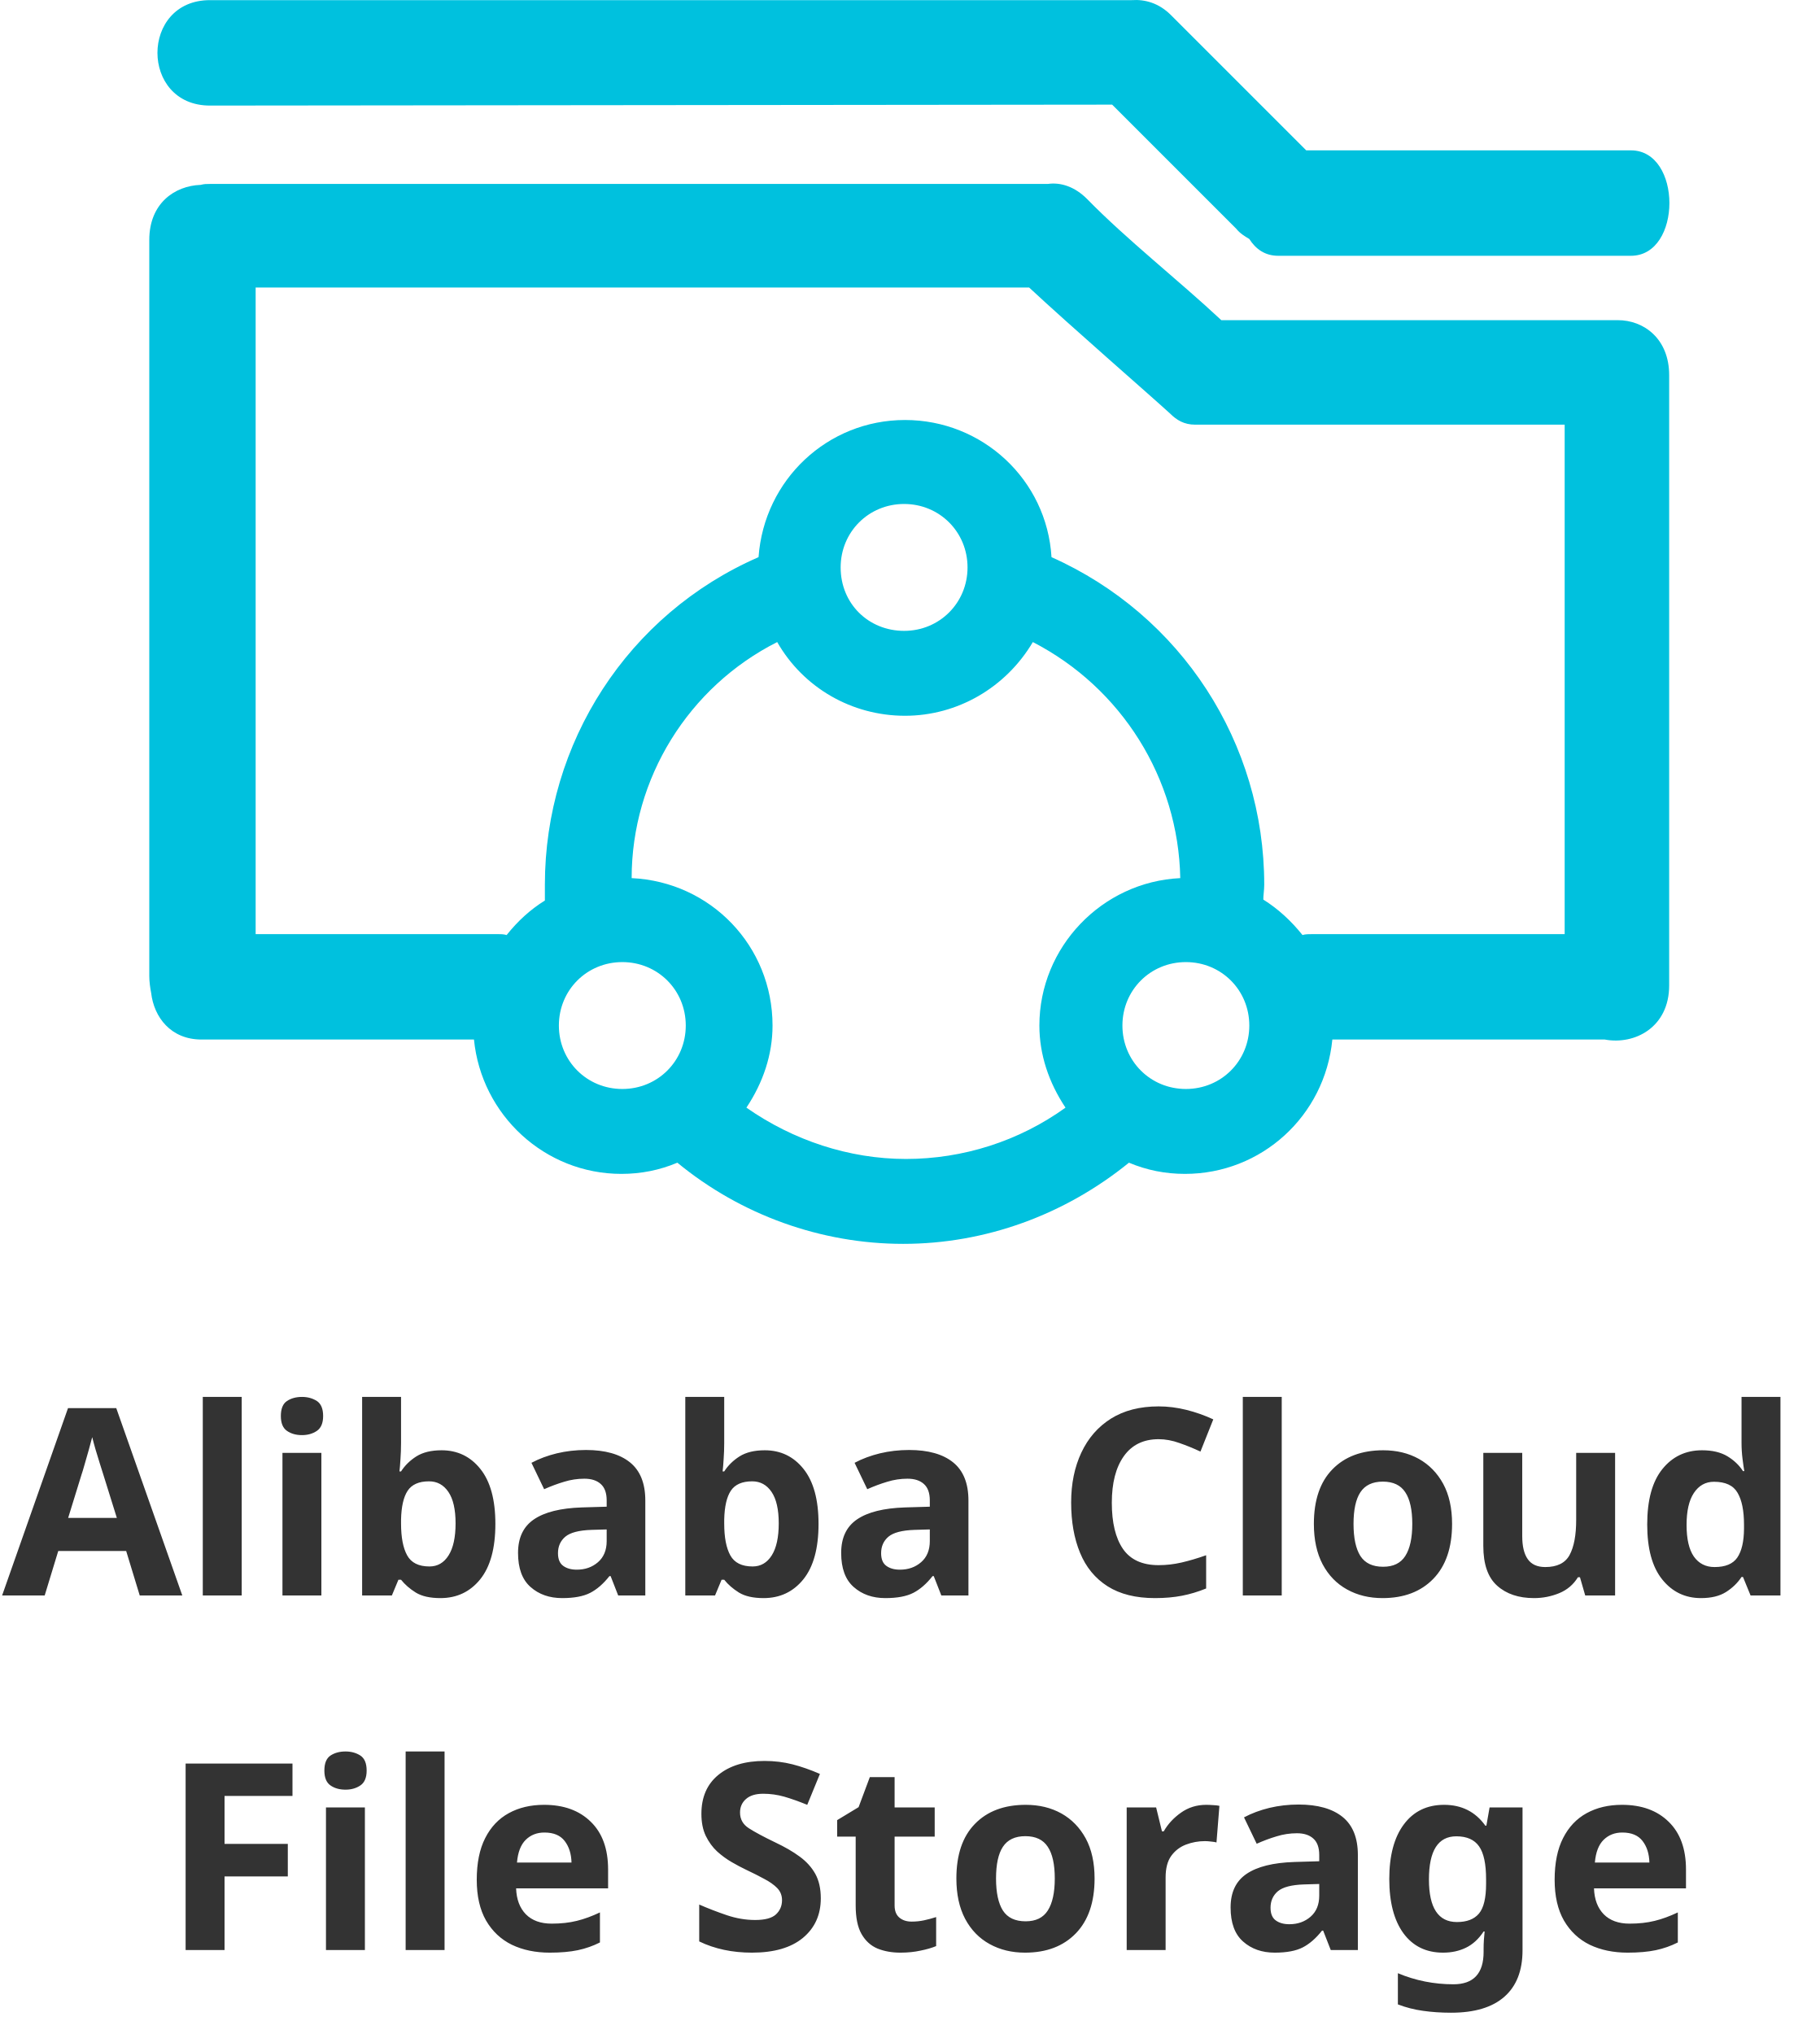
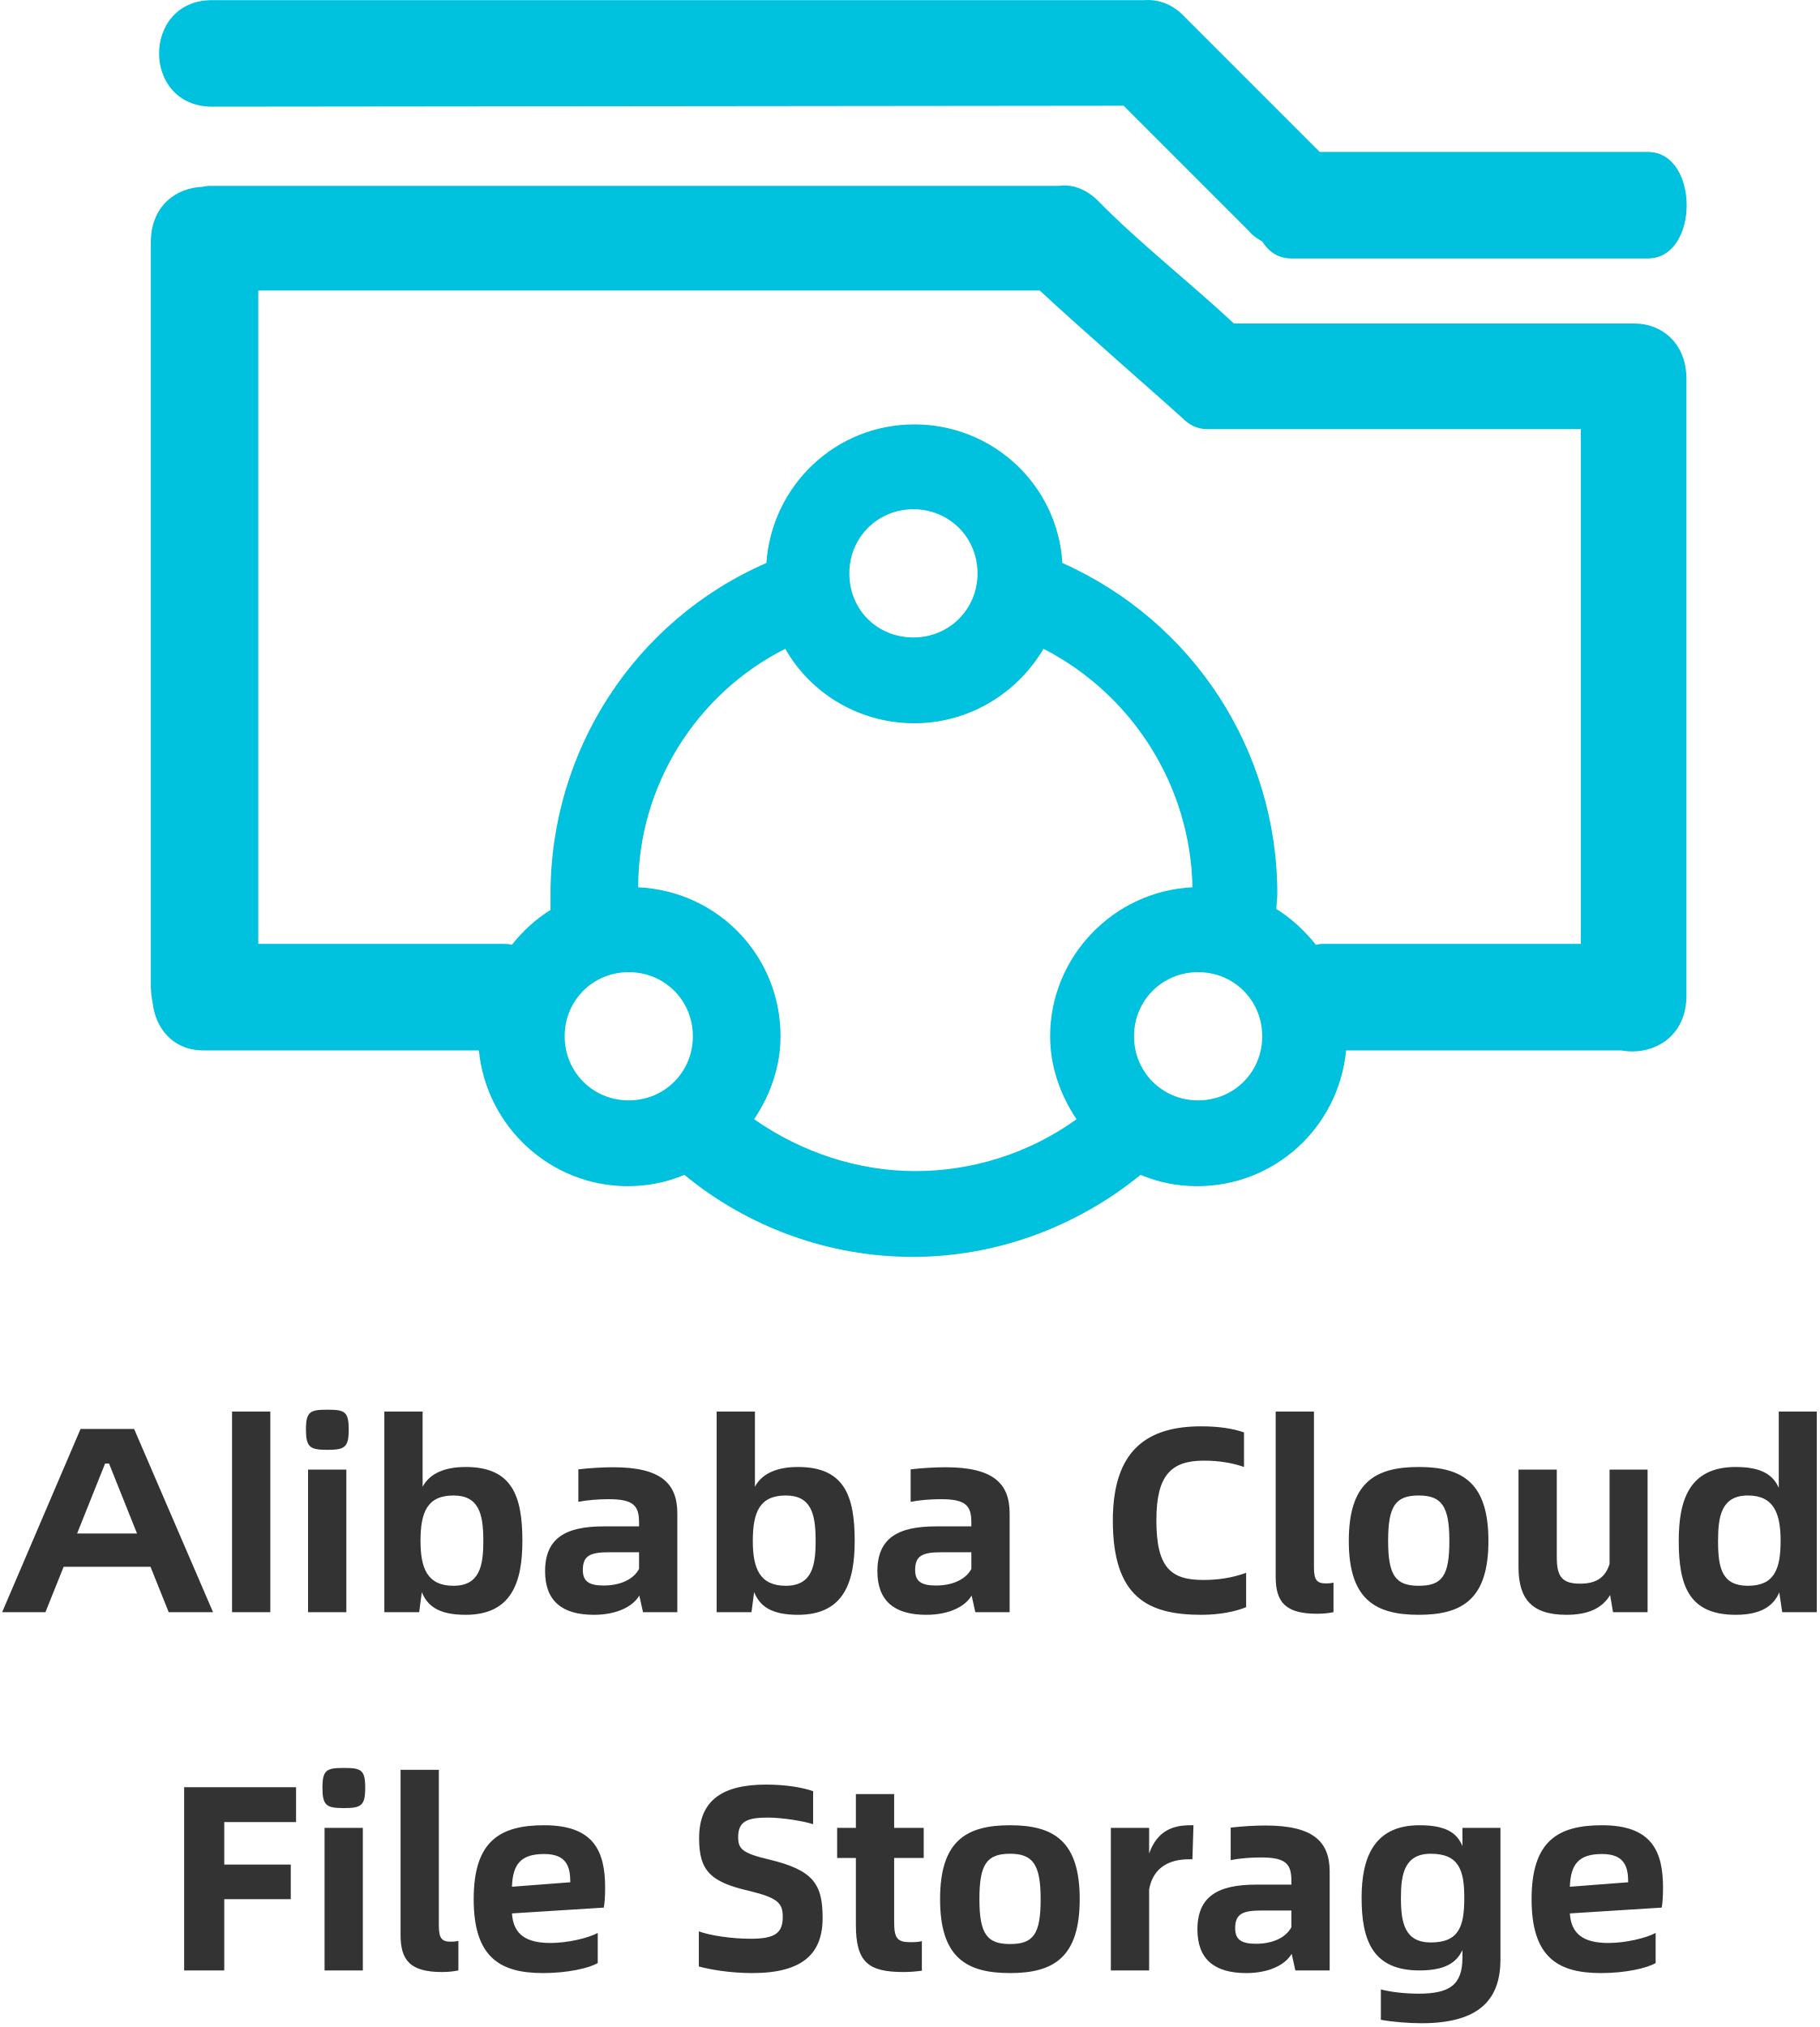
- <svg xmlns="http://www.w3.org/2000/svg" width="195px" height="218px" viewBox="0 0 195 218" version="1.1">
+ <svg xmlns="http://www.w3.org/2000/svg" width="193px" height="215px" viewBox="0 0 193 215" version="1.1">
  <g id="-ICON" stroke="none" stroke-width="1" fill="none" fill-rule="evenodd">
-     <g id="数据接入-Java监控备份" transform="translate(-167, -123)">
+     <g id="数据接入-Java监控备份" transform="translate(-167, -123)" fill-rule="nonzero">
      <g id="编组" transform="translate(167, 123)">
-         <path d="M173.4,34.315 L130.9,34.315 C126.3,30.015 120.8,25.715 116.5,21.315 C115.2,20.015 113.7,19.515 112.3,19.715 L22.5,19.715 C22.1,19.715 21.9,19.715 21.5,19.815 C18.7,19.915 16,21.815 16,25.715 L16,104.615 C16,105.215 16.1,105.915 16.2,106.415 C16.5,109.015 18.3,111.415 21.6,111.415 L50.8,111.415 C51.6,119.515 58.4,125.815 66.6,125.815 C68.7,125.815 70.7,125.415 72.6,124.615 C79.4,130.215 88,133.315 96.8,133.315 C105.6,133.315 114.1,130.215 121,124.615 C122.9,125.415 124.9,125.815 127,125.815 C135.2,125.815 142,119.615 142.8,111.415 L172,111.415 C175.2,112.015 178.9,110.115 178.9,105.615 L178.9,40.215 C178.9,36.315 176.2,34.315 173.4,34.315 Z M66.7,103.115 C70.5,103.115 73.5,106.115 73.5,109.915 C73.5,113.715 70.5,116.715 66.7,116.715 C62.9,116.715 59.9,113.715 59.9,109.915 C59.9,106.115 62.9,103.115 66.7,103.115 Z M127.1,103.115 C130.9,103.115 133.9,106.115 133.9,109.915 C133.9,113.715 130.9,116.715 127.1,116.715 C123.3,116.715 120.3,113.715 120.3,109.915 C120.3,106.115 123.3,103.115 127.1,103.115 Z M83.3,68.815 C86.1,73.715 91.3,76.715 97,76.715 C102.6,76.715 107.8,73.715 110.7,68.815 C120.2,73.715 126.3,83.415 126.5,94.115 C118.1,94.515 111.4,101.515 111.4,109.915 C111.4,113.015 112.4,116.015 114.2,118.715 C109.2,122.315 103.2,124.215 97.1,124.215 C91,124.215 85,122.215 80,118.715 C81.8,116.015 82.8,113.015 82.8,109.915 C82.8,101.415 76.2,94.515 67.7,94.115 C67.7,83.415 73.8,73.615 83.3,68.815 L83.3,68.815 Z M90.1,60.815 C90.1,57.015 93.1,54.015 96.9,54.015 C100.7,54.015 103.7,57.015 103.7,60.815 C103.7,64.615 100.7,67.615 96.9,67.615 C93.1,67.615 90.1,64.715 90.1,60.815 Z M139.6,100.215 C138.4,98.715 137,97.415 135.4,96.415 C135.4,95.915 135.5,95.415 135.5,94.815 C135.5,79.615 126.6,65.915 112.7,59.715 C112.2,51.415 105.3,45.015 97,45.015 C88.7,45.015 81.9,51.415 81.3,59.715 C67.3,65.815 58.4,79.615 58.4,94.815 L58.4,96.515 C56.8,97.515 55.5,98.715 54.3,100.215 C54,100.115 53.6,100.115 53.3,100.115 L27.4,100.115 L27.4,30.815 L110.3,30.815 C114.7,34.915 123.1,42.215 125.4,44.315 C126.1,45.015 126.9,45.515 128.1,45.515 L167.7,45.515 L167.7,100.115 L140.8,100.115 C140.3,100.115 139.9,100.115 139.6,100.215 L139.6,100.215 Z M22.5,11.315 C15,11.315 15,0.015 22.5,0.015 L121.3,0.015 C122.7,-0.085 124.2,0.315 125.5,1.615 L140,16.115 L174.8,16.115 C180.3,16.115 180.3,27.415 174.8,27.415 L137,27.415 C135.6,27.415 134.6,26.715 133.9,25.615 C133.4,25.315 132.9,25.015 132.5,24.515 L119.2,11.215 L22.5,11.315 L22.5,11.315 Z" id="形状" fill="#00C1DE" fill-rule="nonzero" />
-         <text id="Alibaba-Cloud-File-S" font-family="AlibabaPuHuiTiB, Alibaba PuHuiTi" font-size="28" font-weight="bold" fill="#333333">
-           <tspan x="0.228" y="171">Alibaba Cloud</tspan>
-           <tspan x="17.378" y="209">File Storage</tspan>
-         </text>
+         <path d="M173.4,34.315 L130.9,34.315 C126.3,30.015 120.8,25.715 116.5,21.315 C115.2,20.015 113.7,19.515 112.3,19.715 L22.5,19.715 C22.1,19.715 21.9,19.715 21.5,19.815 C18.7,19.915 16,21.815 16,25.715 L16,104.615 C16,105.215 16.1,105.915 16.2,106.415 C16.5,109.015 18.3,111.415 21.6,111.415 L50.8,111.415 C51.6,119.515 58.4,125.815 66.6,125.815 C68.7,125.815 70.7,125.415 72.6,124.615 C79.4,130.215 88,133.315 96.8,133.315 C105.6,133.315 114.1,130.215 121,124.615 C122.9,125.415 124.9,125.815 127,125.815 C135.2,125.815 142,119.615 142.8,111.415 L172,111.415 C175.2,112.015 178.9,110.115 178.9,105.615 L178.9,40.215 C178.9,36.315 176.2,34.315 173.4,34.315 Z M66.7,103.115 C70.5,103.115 73.5,106.115 73.5,109.915 C73.5,113.715 70.5,116.715 66.7,116.715 C62.9,116.715 59.9,113.715 59.9,109.915 C59.9,106.115 62.9,103.115 66.7,103.115 Z M127.1,103.115 C130.9,103.115 133.9,106.115 133.9,109.915 C133.9,113.715 130.9,116.715 127.1,116.715 C123.3,116.715 120.3,113.715 120.3,109.915 C120.3,106.115 123.3,103.115 127.1,103.115 Z M83.3,68.815 C86.1,73.715 91.3,76.715 97,76.715 C102.6,76.715 107.8,73.715 110.7,68.815 C120.2,73.715 126.3,83.415 126.5,94.115 C118.1,94.515 111.4,101.515 111.4,109.915 C111.4,113.015 112.4,116.015 114.2,118.715 C109.2,122.315 103.2,124.215 97.1,124.215 C91,124.215 85,122.215 80,118.715 C81.8,116.015 82.8,113.015 82.8,109.915 C82.8,101.415 76.2,94.515 67.7,94.115 C67.7,83.415 73.8,73.615 83.3,68.815 L83.3,68.815 Z M90.1,60.815 C90.1,57.015 93.1,54.015 96.9,54.015 C100.7,54.015 103.7,57.015 103.7,60.815 C103.7,64.615 100.7,67.615 96.9,67.615 C93.1,67.615 90.1,64.715 90.1,60.815 Z M139.6,100.215 C138.4,98.715 137,97.415 135.4,96.415 C135.4,95.915 135.5,95.415 135.5,94.815 C135.5,79.615 126.6,65.915 112.7,59.715 C112.2,51.415 105.3,45.015 97,45.015 C88.7,45.015 81.9,51.415 81.3,59.715 C67.3,65.815 58.4,79.615 58.4,94.815 L58.4,96.515 C56.8,97.515 55.5,98.715 54.3,100.215 C54,100.115 53.6,100.115 53.3,100.115 L27.4,100.115 L27.4,30.815 L110.3,30.815 C114.7,34.915 123.1,42.215 125.4,44.315 C126.1,45.015 126.9,45.515 128.1,45.515 L167.7,45.515 L167.7,100.115 L140.8,100.115 C140.3,100.115 139.9,100.115 139.6,100.215 L139.6,100.215 Z M22.5,11.315 C15,11.315 15,0.015 22.5,0.015 L121.3,0.015 C122.7,-0.085 124.2,0.315 125.5,1.615 L140,16.115 L174.8,16.115 C180.3,16.115 180.3,27.415 174.8,27.415 L137,27.415 C135.6,27.415 134.6,26.715 133.9,25.615 C133.4,25.315 132.9,25.015 132.5,24.515 L119.2,11.215 L22.5,11.315 L22.5,11.315 Z" id="形状" fill="#00C1DE" />
+         <path d="M4.82,171 L6.752,166.184 L15.964,166.184 L17.896,171 L22.6,171 L14.228,151.568 L8.544,151.568 L0.228,171 L4.82,171 Z M14.536,162.656 L8.18,162.656 L11.148,155.236 L11.568,155.236 L14.536,162.656 Z M28.676,171 L28.676,149.72 L24.616,149.72 L24.616,171 L28.676,171 Z M36.992,151.624 C36.992,149.72 36.572,149.524 34.724,149.524 C32.904,149.524 32.456,149.72 32.456,151.624 C32.456,153.465 32.875,153.761 34.547,153.779 L34.724,153.78 C36.572,153.78 36.992,153.528 36.992,151.624 Z M36.74,171 L36.74,155.88 L32.68,155.88 L32.68,171 L36.74,171 Z M49.396,171.28 C54.296,171.28 55.416,167.78 55.416,163.44 C55.416,158.624 54.296,155.6 49.396,155.6 C46.736,155.6 45.42,156.58 44.832,157.7 L44.832,149.72 L40.772,149.72 L40.772,171 L44.468,171 L44.748,168.872 C45.336,170.328 46.512,171.28 49.396,171.28 Z M48.108,168.2 C45.336,168.2 44.608,166.352 44.608,163.44 C44.608,160.388 45.336,158.624 48.108,158.624 C50.78,158.624 51.248,160.562 51.271,163.223 L51.272,163.44 C51.272,166.044 50.908,168.2 48.108,168.2 Z M63.004,171.28 C65.496,171.28 67.176,170.356 67.82,169.236 L68.212,171 L71.852,171 L71.852,160.528 C71.852,157.336 70.116,155.628 65.048,155.628 C63.956,155.628 62.5,155.712 61.352,155.852 L61.352,159.296 C62.388,159.1 63.48,159.016 64.572,159.016 C67.232,159.016 67.792,159.716 67.792,161.508 L67.792,161.9 L64.04,161.9 C59.98,161.9 57.824,163.16 57.824,166.66 C57.824,169.796 59.616,171.28 63.004,171.28 Z M64.04,168.172 C62.472,168.172 61.828,167.724 61.828,166.52 C61.828,164.98 62.64,164.644 64.656,164.644 L67.792,164.644 L67.792,166.408 C67.26,167.444 65.916,168.172 64.04,168.172 Z M84.648,171.28 C89.548,171.28 90.668,167.78 90.668,163.44 C90.668,158.624 89.548,155.6 84.648,155.6 C81.988,155.6 80.672,156.58 80.084,157.7 L80.084,149.72 L76.024,149.72 L76.024,171 L79.72,171 L80,168.872 C80.588,170.328 81.764,171.28 84.648,171.28 Z M83.36,168.2 C80.588,168.2 79.86,166.352 79.86,163.44 C79.86,160.388 80.588,158.624 83.36,158.624 C86.032,158.624 86.5,160.562 86.523,163.223 L86.524,163.44 C86.524,166.044 86.16,168.2 83.36,168.2 Z M98.256,171.28 C100.748,171.28 102.428,170.356 103.072,169.236 L103.464,171 L107.104,171 L107.104,160.528 C107.104,157.336 105.368,155.628 100.3,155.628 C99.208,155.628 97.752,155.712 96.604,155.852 L96.604,159.296 C97.64,159.1 98.732,159.016 99.824,159.016 C102.484,159.016 103.044,159.716 103.044,161.508 L103.044,161.9 L99.292,161.9 C95.232,161.9 93.076,163.16 93.076,166.66 C93.076,169.796 94.868,171.28 98.256,171.28 Z M99.292,168.172 C97.724,168.172 97.08,167.724 97.08,166.52 C97.08,164.98 97.892,164.644 99.908,164.644 L103.044,164.644 L103.044,166.408 C102.512,167.444 101.168,168.172 99.292,168.172 Z M127.46,171.28 C129.336,171.28 131.044,170.944 132.192,170.468 L132.192,166.828 C130.708,167.36 129.252,167.584 127.656,167.584 C124.212,167.584 122.672,166.296 122.672,161.256 C122.672,156.496 124.212,154.928 127.712,154.928 C129.364,154.928 130.764,155.18 131.968,155.6 L131.968,151.932 C130.764,151.512 129.252,151.288 127.432,151.288 C121.72,151.288 118.052,153.78 118.052,161.284 C118.052,169.432 121.776,171.28 127.46,171.28 Z M139.724,171.168 C140.34,171.168 140.928,171.112 141.46,171 L141.46,167.864 C141.124,167.948 140.872,167.948 140.648,167.948 C139.724,167.948 139.388,167.612 139.388,166.268 L139.388,149.72 L135.328,149.72 L135.328,167.248 C135.328,169.936 136.364,171.168 139.724,171.168 Z M150.504,171.28 C155.18,171.28 157.896,169.572 157.896,163.44 C157.896,157.308 155.18,155.6 150.504,155.6 C145.8,155.6 143.084,157.308 143.084,163.44 C143.084,169.572 145.8,171.28 150.504,171.28 Z M150.504,168.2 C148.068,168.2 147.256,167.136 147.256,163.44 C147.256,159.772 148.012,158.624 150.504,158.624 C152.94,158.624 153.752,159.772 153.752,163.44 C153.752,167.136 152.996,168.2 150.504,168.2 Z M166.156,171.28 C168.396,171.28 169.936,170.636 170.804,169.18 L171.112,171 L174.78,171 L174.78,155.88 L170.748,155.88 L170.748,165.876 C170.272,167.444 169.18,167.976 167.612,167.976 C165.624,167.976 165.148,167.136 165.148,165.148 L165.148,155.88 L161.088,155.88 L161.088,166.24 C161.088,169.516 162.432,171.28 166.156,171.28 Z M184.132,171.28 C186.904,171.28 188.164,170.272 188.752,168.9 L189.06,171 L192.728,171 L192.728,149.72 L188.696,149.72 L188.696,157.812 C188.108,156.468 186.904,155.6 184.132,155.6 C179.204,155.6 178.084,159.1 178.084,163.44 C178.084,168.256 179.204,171.28 184.132,171.28 Z M185.42,168.2 C182.694,168.2 182.277,166.342 182.257,163.659 L182.256,163.44 C182.256,160.864 182.592,158.624 185.42,158.624 C188.192,158.624 188.892,160.556 188.892,163.44 C188.892,166.492 188.192,168.2 185.42,168.2 Z M23.79,209 L23.79,201.44 L30.846,201.44 L30.846,197.772 L23.79,197.772 L23.79,193.264 L31.406,193.264 L31.406,189.568 L19.534,189.568 L19.534,209 L23.79,209 Z M38.742,189.624 C38.742,187.72 38.322,187.524 36.474,187.524 C34.654,187.524 34.206,187.72 34.206,189.624 C34.206,191.465 34.625,191.761 36.297,191.779 L36.474,191.78 C38.322,191.78 38.742,191.528 38.742,189.624 Z M38.49,209 L38.49,193.88 L34.43,193.88 L34.43,209 L38.49,209 Z M46.89,209.168 C47.506,209.168 48.094,209.112 48.626,209 L48.626,205.864 C48.29,205.948 48.038,205.948 47.814,205.948 C46.89,205.948 46.554,205.612 46.554,204.268 L46.554,187.72 L42.494,187.72 L42.494,205.248 C42.494,207.936 43.53,209.168 46.89,209.168 Z M57.614,209.28 C60.246,209.28 62.514,208.748 63.41,208.216 L63.41,205.024 C62.43,205.556 60.246,206.088 58.398,206.088 C55.71,206.088 54.45,205.108 54.31,202.952 L64.054,202.336 C64.138,201.916 64.194,201.104 64.194,200.236 C64.194,196.344 62.99,193.6 57.726,193.6 C52.994,193.6 50.25,195.308 50.25,201.44 C50.25,207.572 52.994,209.28 57.614,209.28 Z M54.31,200.124 C54.394,197.744 55.234,196.652 57.726,196.652 C60.106,196.652 60.498,197.996 60.498,199.648 L54.31,200.124 Z M79.79,209.28 C85.138,209.28 87.266,207.236 87.266,203.428 C87.266,199.816 86.258,198.36 81.61,197.24 C78.754,196.568 78.306,196.12 78.306,194.86 C78.306,193.208 79.23,192.788 81.442,192.788 C83.066,192.788 85.306,193.18 86.258,193.488 L86.258,189.988 C85.222,189.624 83.486,189.288 81.274,189.288 C76.766,189.288 74.162,190.856 74.162,194.972 C74.162,198.444 75.366,199.62 79.51,200.572 C82.478,201.3 83.038,201.832 83.038,203.316 C83.038,205.052 82.198,205.64 79.622,205.64 C77.662,205.64 75.338,205.304 74.134,204.856 L74.134,208.58 C75.338,208.916 77.522,209.28 79.79,209.28 Z M95.834,209.168 C96.506,209.168 97.206,209.112 97.794,209.028 L97.794,205.892 C97.486,205.976 97.066,206.004 96.59,206.004 C95.162,206.004 94.854,205.584 94.854,203.82 L94.854,197.072 L97.99,197.072 L97.99,193.88 L94.854,193.88 L94.854,190.296 L90.794,190.296 L90.794,193.88 L88.806,193.88 L88.806,197.072 L90.794,197.072 L90.794,204.156 C90.794,208.132 92.11,209.168 95.834,209.168 Z M107.146,209.28 C111.822,209.28 114.538,207.572 114.538,201.44 C114.538,195.308 111.822,193.6 107.146,193.6 C102.442,193.6 99.726,195.308 99.726,201.44 C99.726,207.572 102.442,209.28 107.146,209.28 Z M107.146,206.2 C104.71,206.2 103.898,205.136 103.898,201.44 C103.898,197.772 104.654,196.624 107.146,196.624 C109.582,196.624 110.394,197.772 110.394,201.44 C110.394,205.136 109.638,206.2 107.146,206.2 Z M121.902,209 L121.902,200.404 C122.35,197.94 124.226,197.212 126.102,197.212 L126.494,197.212 L126.606,193.6 L126.298,193.6 C124.506,193.6 122.798,194.104 121.902,196.596 L121.902,193.88 L117.842,193.88 L117.842,209 L121.902,209 Z M132.206,209.28 C134.698,209.28 136.378,208.356 137.022,207.236 L137.414,209 L141.054,209 L141.054,198.528 C141.054,195.336 139.318,193.628 134.25,193.628 C133.158,193.628 131.702,193.712 130.554,193.852 L130.554,197.296 C131.59,197.1 132.682,197.016 133.774,197.016 C136.434,197.016 136.994,197.716 136.994,199.508 L136.994,199.9 L133.242,199.9 C129.182,199.9 127.026,201.16 127.026,204.66 C127.026,207.796 128.818,209.28 132.206,209.28 Z M133.242,206.172 C131.674,206.172 131.03,205.724 131.03,204.52 C131.03,202.98 131.842,202.644 133.858,202.644 L136.994,202.644 L136.994,204.408 C136.462,205.444 135.118,206.172 133.242,206.172 Z M150.798,214.6 C157.07,214.6 159.17,211.968 159.17,207.824 L159.17,193.88 L155.138,193.88 L155.138,195.812 C154.55,194.384 153.346,193.6 150.574,193.6 C145.674,193.6 144.442,197.156 144.442,201.3 C144.442,205.892 145.674,209 150.574,209 C153.29,209 154.494,208.188 155.138,206.844 L155.138,207.656 C155.138,210.54 153.766,211.464 150.49,211.464 C149.174,211.464 147.69,211.324 146.486,211.016 L146.486,214.236 C147.718,214.46 149.426,214.6 150.798,214.6 Z M151.778,206.032 C149.052,206.032 148.635,203.988 148.615,201.502 L148.614,201.3 C148.614,198.864 148.95,196.624 151.778,196.624 C154.802,196.624 155.334,198.416 155.334,201.3 C155.334,204.296 154.802,206.032 151.778,206.032 Z M169.838,209.28 C172.47,209.28 174.738,208.748 175.634,208.216 L175.634,205.024 C174.654,205.556 172.47,206.088 170.622,206.088 C167.934,206.088 166.674,205.108 166.534,202.952 L176.278,202.336 C176.362,201.916 176.418,201.104 176.418,200.236 C176.418,196.344 175.214,193.6 169.95,193.6 C165.218,193.6 162.474,195.308 162.474,201.44 C162.474,207.572 165.218,209.28 169.838,209.28 Z M166.534,200.124 C166.618,197.744 167.458,196.652 169.95,196.652 C172.33,196.652 172.722,197.996 172.722,199.648 L166.534,200.124 Z" id="AlibabaCloudFileStorage" fill="#333333" />
      </g>
    </g>
  </g>
</svg>
